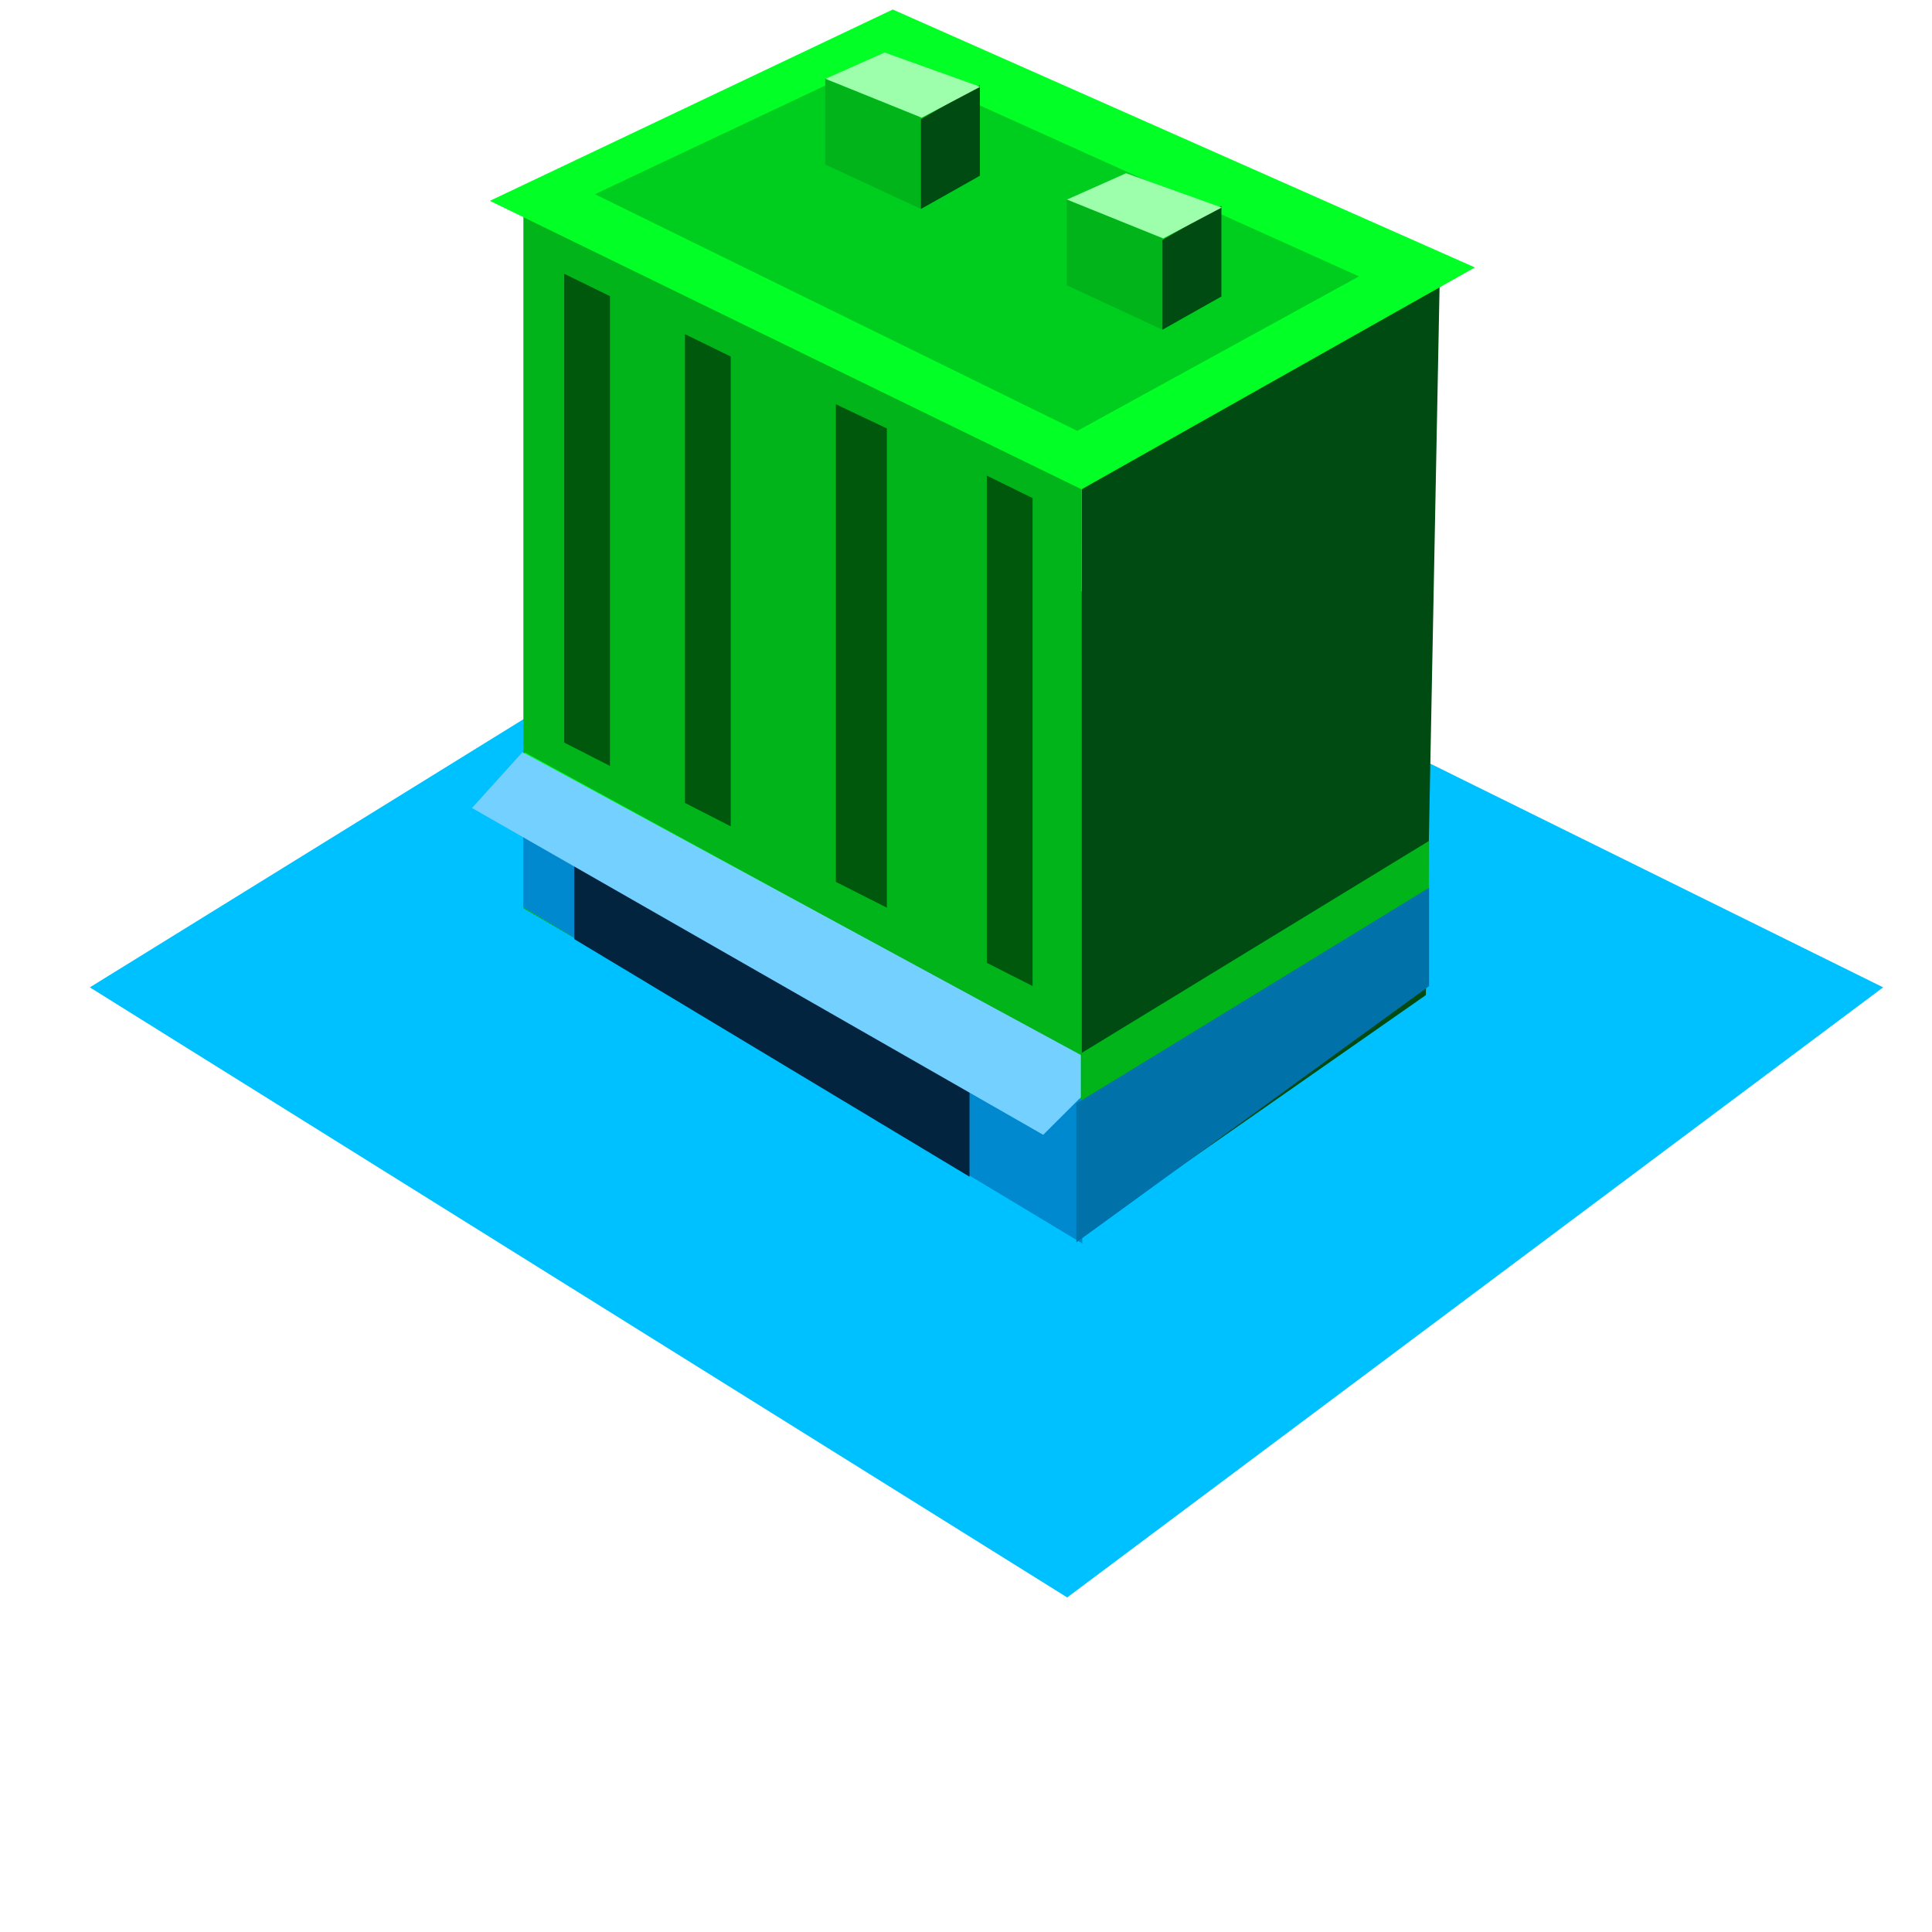
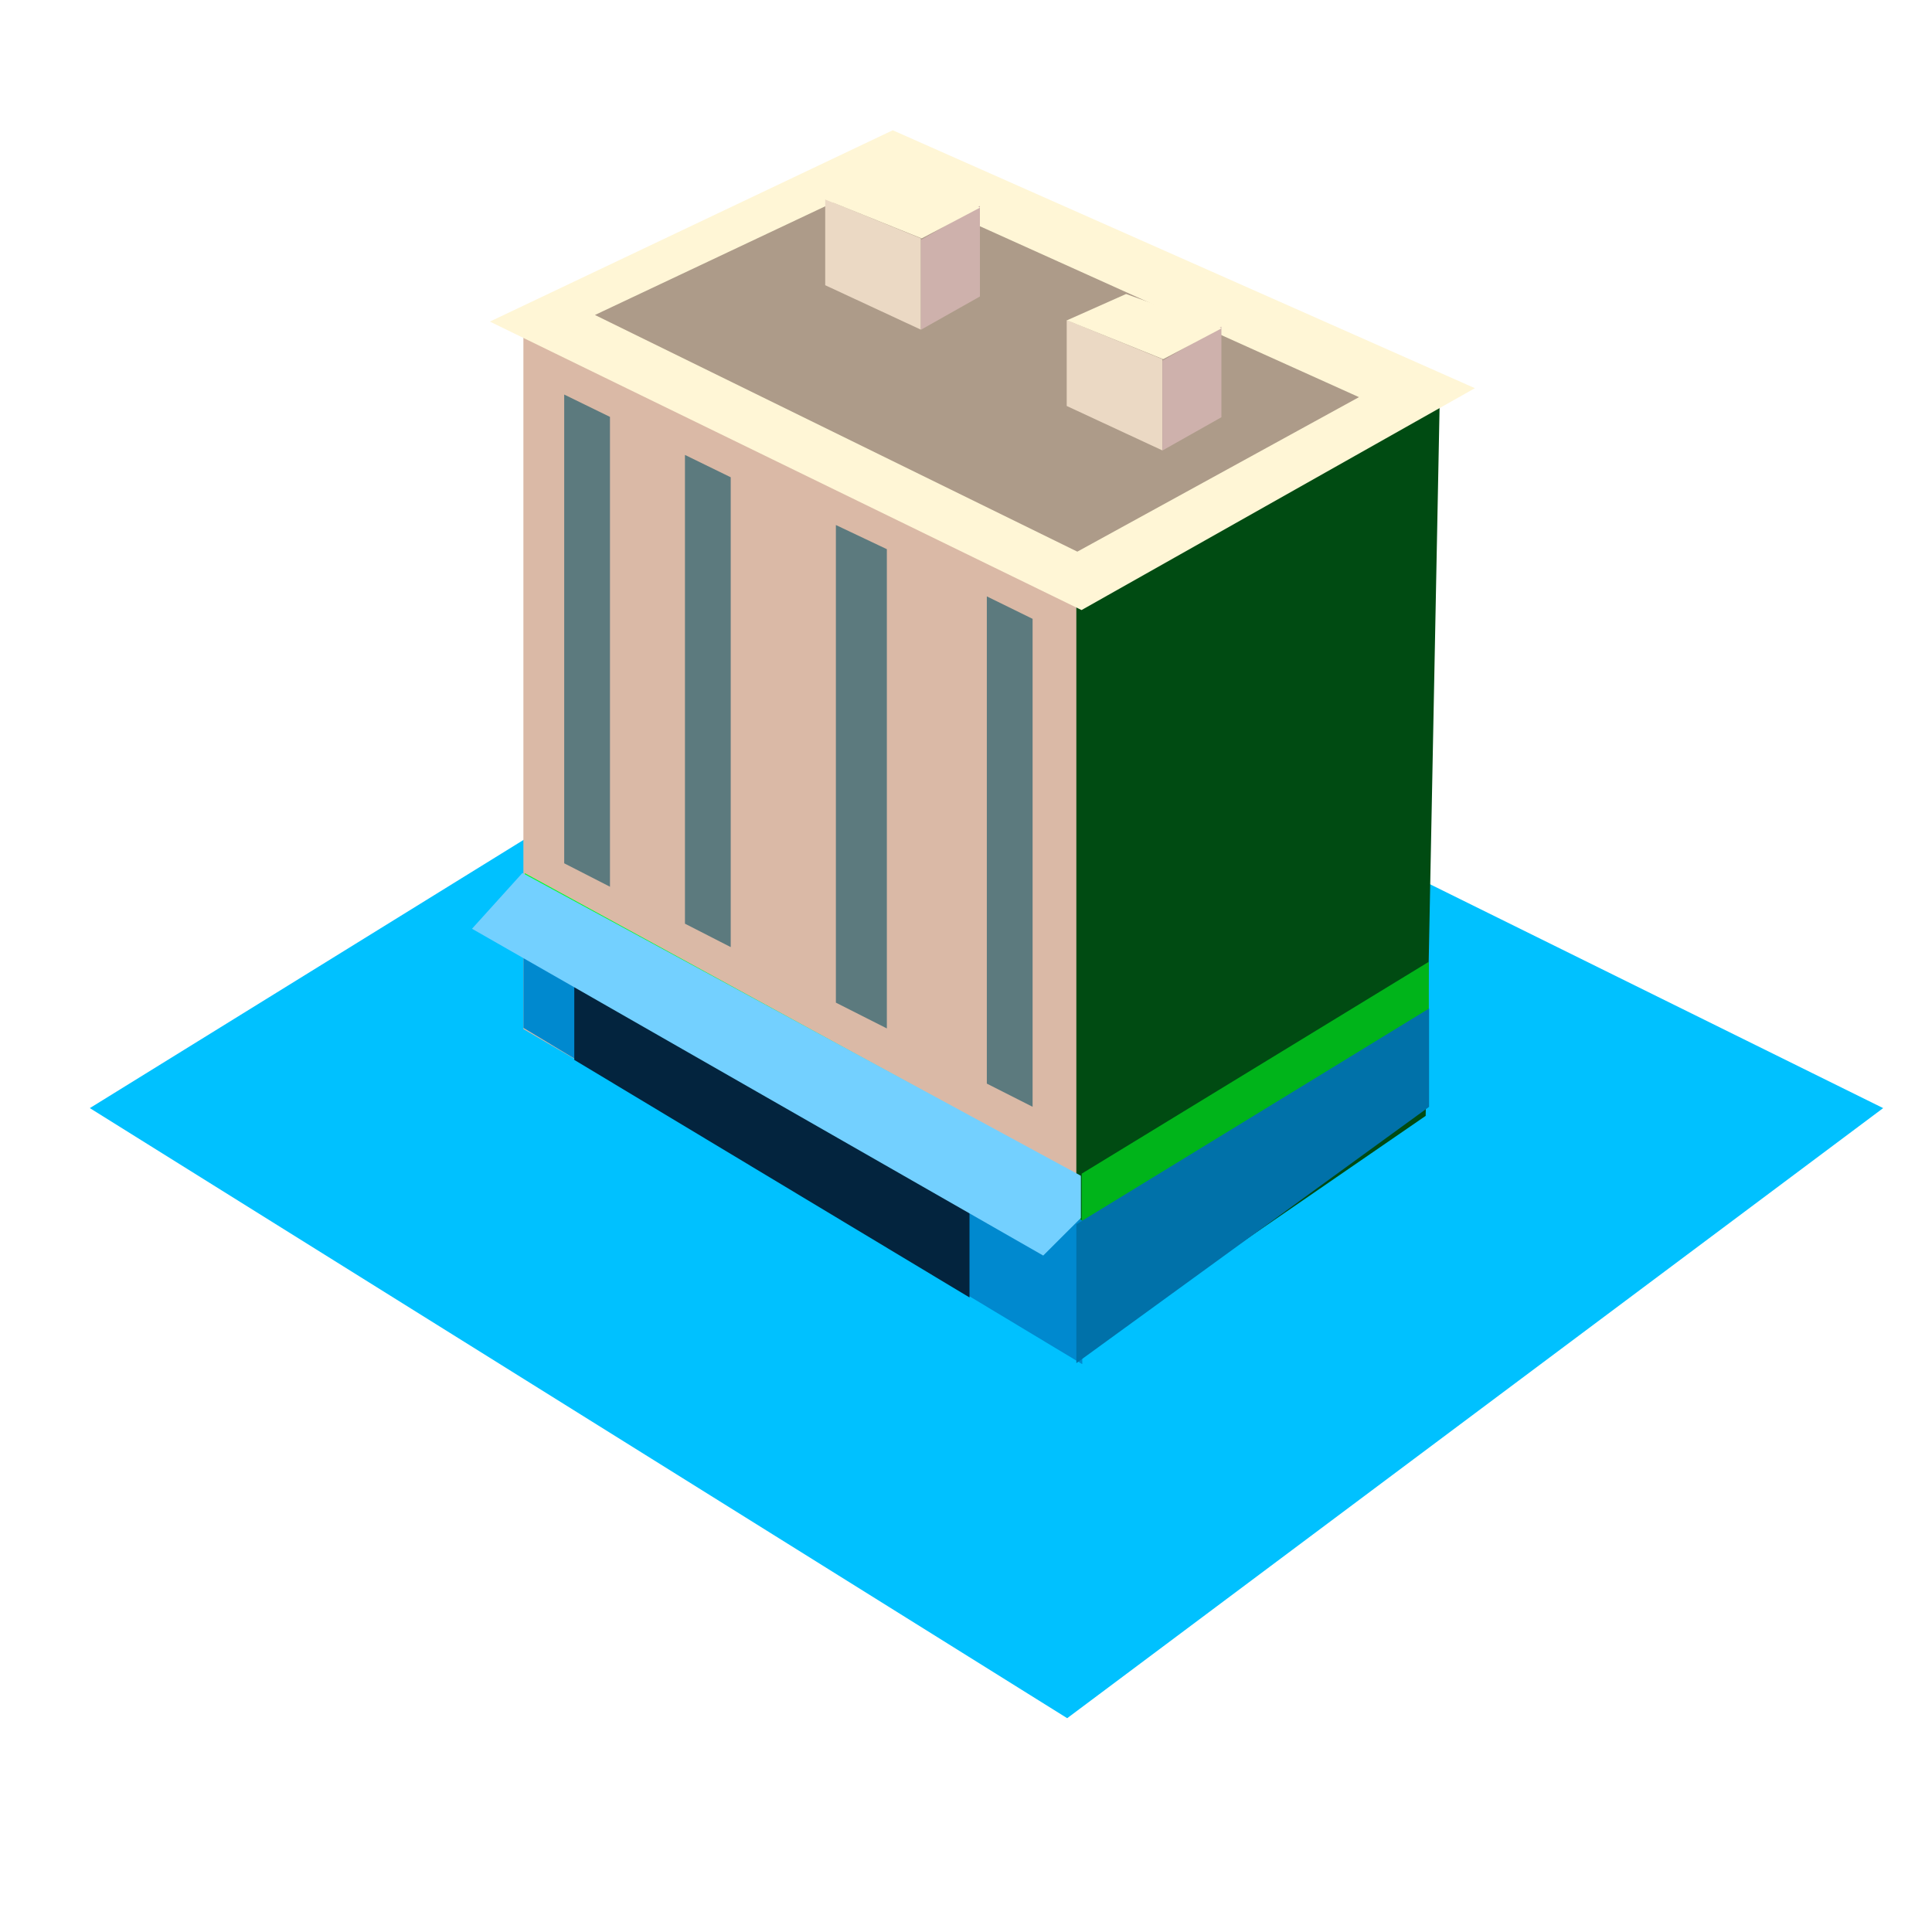
<svg xmlns="http://www.w3.org/2000/svg" width="32" height="32" viewBox="0 0 32 32">
  <defs>
-     <clipPath id="b">
+     <clipPath id="clip-ZoneNAResidentialMixed">
      <rect width="32" height="32" />
    </clipPath>
  </defs>
-   <g id="a">
-     <g transform="translate(1.488 6.767)">
-       <path d="M-10008-10482.843l16.188,10.105,13.515-10.105-16.512-8.157Z" transform="translate(10008 10492.43)" fill="#00c1ff" />
+   <g id="ZoneNAResidentialMixed" clip-path="url(#clip-ZoneNAResidentialMixed)">
+     <g id="ZoneResidential" transform="translate(1.488 8.767)">
+       <path id="Path_780" data-name="Path 780" d="M-10008-10482.843l16.188,10.105,13.515-10.105-16.512-8.157Z" transform="translate(10008 10492.43)" fill="#00c1ff" />
    </g>
-     <g transform="translate(0.07 5.378)">
-       <path d="M-9991.4-10491.047l9.246,5.405v-12.851l-9.246-4.459Z" transform="translate(9999.999 10500.713)" fill="#00b41a" />
-       <path d="M-9977.839-10492.07l5.7-3.98.236-12.183-5.937,3.422Z" transform="translate(9995.686 10507.154)" fill="#004b12" />
-       <path d="M-9991.917-10489.905l9.8,4.778,6.515-3.675-9.642-4.272Z" transform="translate(9999.961 10487.854)" fill="#02ff26" />
-       <path d="M9.784-2.161l4.708-2.222L22.439-.8,17.774,1.759Z" fill="#00ce1e" />
-       <path d="M-9991.4-10501.528l1.584.736v-1.512l-1.584-.647Z" transform="translate(10004.998 10498.874)" fill="#00b41a" />
-       <path d="M-9991.4-10501.528l1.584.736v-1.512l-1.584-.647Z" transform="translate(10008.998 10500.874)" fill="#00b41a" />
-       <path d="M-9977.839-10506.218l.977-.551v-1.5l-.977.563Z" transform="translate(9993.022 10504.302)" fill="#004b12" />
-       <path d="M-9977.839-10506.218l.977-.551v-1.5l-.977.563Z" transform="translate(9997.022 10506.302)" fill="#004b12" />
-       <path d="M-9991.34-10492.512l1.594.643.969-.511-1.584-.568Z" transform="translate(10004.942 10488.439)" fill="#9dffab" />
-       <path d="M-9991.34-10492.512l1.594.643.969-.511-1.584-.568Z" transform="translate(10008.942 10490.439)" fill="#9dffab" />
-       <path d="M8.622,7.084v.744l9.207,5.011v-.726Z" fill="#02ff26" />
-       <path d="M17.846,12.062l5.75-3.51v1.1l-5.75,3.288Z" fill="#00b41a" />
-       <path d="M9.275,6.921l.758.388V-.473l-.758-.37Z" fill="#00580d" />
-       <path d="M9.275,7.57l.758.384V-.128L9.275-.5Z" transform="translate(7 3)" fill="#00580d" />
-       <path d="M9.275,6.921l.758.388V-.473l-.758-.37Z" transform="translate(2 1)" fill="#00580d" />
-       <path d="M8.775,6.229l.844.427V-1.282l-.844-.4Z" transform="translate(5 3)" fill="#00580d" />
-       <path d="M8.6,7.773l9.256,5.064v2.38L8.6,9.647Z" fill="#0089cf" />
-       <path d="M23.6,10.955,17.758,15.2V12.9L23.6,9.326Z" fill="#0071a9" />
-       <path d="M9.442,10.177V8.8l6.546,3.752v1.56Z" fill="#03243e" />
+     <g id="Component_203_6" data-name="Component 203 – 6" transform="translate(0.07 7.378)">
+       <path id="Path_724" data-name="Path 724" d="M-9991.4-10491.047l9.246,5.405v-12.851l-9.246-4.459Z" transform="translate(9999.999 10500.713)" fill="#dab9a6" />
+       <path id="Path_725" data-name="Path 725" d="M-9977.839-10492.07l5.786-3.98.239-12.183-6.025,3.422Z" transform="translate(9995.597 10507.154)" fill="#004b12" />
+       <path id="Path_726" data-name="Path 726" d="M-9991.917-10489.905l9.8,4.778,6.515-3.675-9.642-4.272Z" transform="translate(9999.961 10487.854)" fill="#fff6d6" />
+       <path id="Path_865" data-name="Path 865" d="M9.784-2.161l4.708-2.222L22.439-.8,17.774,1.759Z" fill="#ad9b89" />
+       <path id="Path_724-2" data-name="Path 724" d="M-9991.4-10501.528l1.584.736v-1.512l-1.584-.647Z" transform="translate(10004.998 10498.874)" fill="#ebd9c4" />
+       <path id="Path_724-3" data-name="Path 724" d="M-9991.4-10501.528l1.584.736v-1.512l-1.584-.647Z" transform="translate(10008.998 10500.874)" fill="#ebd9c4" />
+       <path id="Path_725-2" data-name="Path 725" d="M-9977.839-10506.218l.977-.551v-1.5l-.977.563Z" transform="translate(9993.022 10504.302)" fill="#ceb1ac" />
+       <path id="Path_725-3" data-name="Path 725" d="M-9977.839-10506.218l.977-.551v-1.5l-.977.563Z" transform="translate(9997.022 10506.302)" fill="#ceb1ac" />
+       <path id="Path_726-2" data-name="Path 726" d="M-9991.34-10492.512l1.594.643.969-.511-1.584-.568Z" transform="translate(10004.942 10488.439)" fill="#fff6d6" />
+       <path id="Path_726-3" data-name="Path 726" d="M-9991.34-10492.512l1.594.643.969-.511-1.584-.568Z" transform="translate(10008.942 10490.439)" fill="#fff6d6" />
+       <path id="Path_866" data-name="Path 866" d="M8.622,7.084v.744l9.207,5.011v-.726Z" fill="#02ff26" />
+       <path id="Path_867" data-name="Path 867" d="M17.846,12.062l5.75-3.51v1.1l-5.75,3.288Z" fill="#00b41a" />
+       <path id="Path_868" data-name="Path 868" d="M9.275,6.921l.758.388V-.473l-.758-.37Z" fill="#5c7a7e" />
+       <path id="Path_869" data-name="Path 869" d="M9.275,7.57l.758.384V-.128L9.275-.5Z" transform="translate(7 3)" fill="#5c7a7e" />
+       <path id="Path_870" data-name="Path 870" d="M9.275,6.921l.758.388V-.473l-.758-.37Z" transform="translate(2 1)" fill="#5c7a7e" />
+       <path id="Path_871" data-name="Path 871" d="M8.775,6.229l.844.427V-1.282l-.844-.4Z" transform="translate(5 3)" fill="#5c7a7e" />
+       <path id="Path_872" data-name="Path 872" d="M8.6,7.773l9.256,5.064v2.38L8.6,9.647Z" fill="#0089cf" />
+       <path id="Path_873" data-name="Path 873" d="M23.6,10.955,17.758,15.2V12.9L23.6,9.326Z" fill="#0071a9" />
+       <path id="Path_875" data-name="Path 875" d="M9.442,10.177V8.8l6.546,3.752v1.56Z" fill="#03243e" />
    </g>
-     <path d="M638.653,139.459l-.835.924,9.461,5.413.623-.622v-.7Z" transform="translate(-630 -127)" fill="#73d0ff" />
+     <path id="Path_876" data-name="Path 876" d="M638.653,139.459l-.835.924,9.461,5.413.623-.622v-.7Z" transform="translate(-630 -125)" fill="#73d0ff" />
  </g>
</svg>
